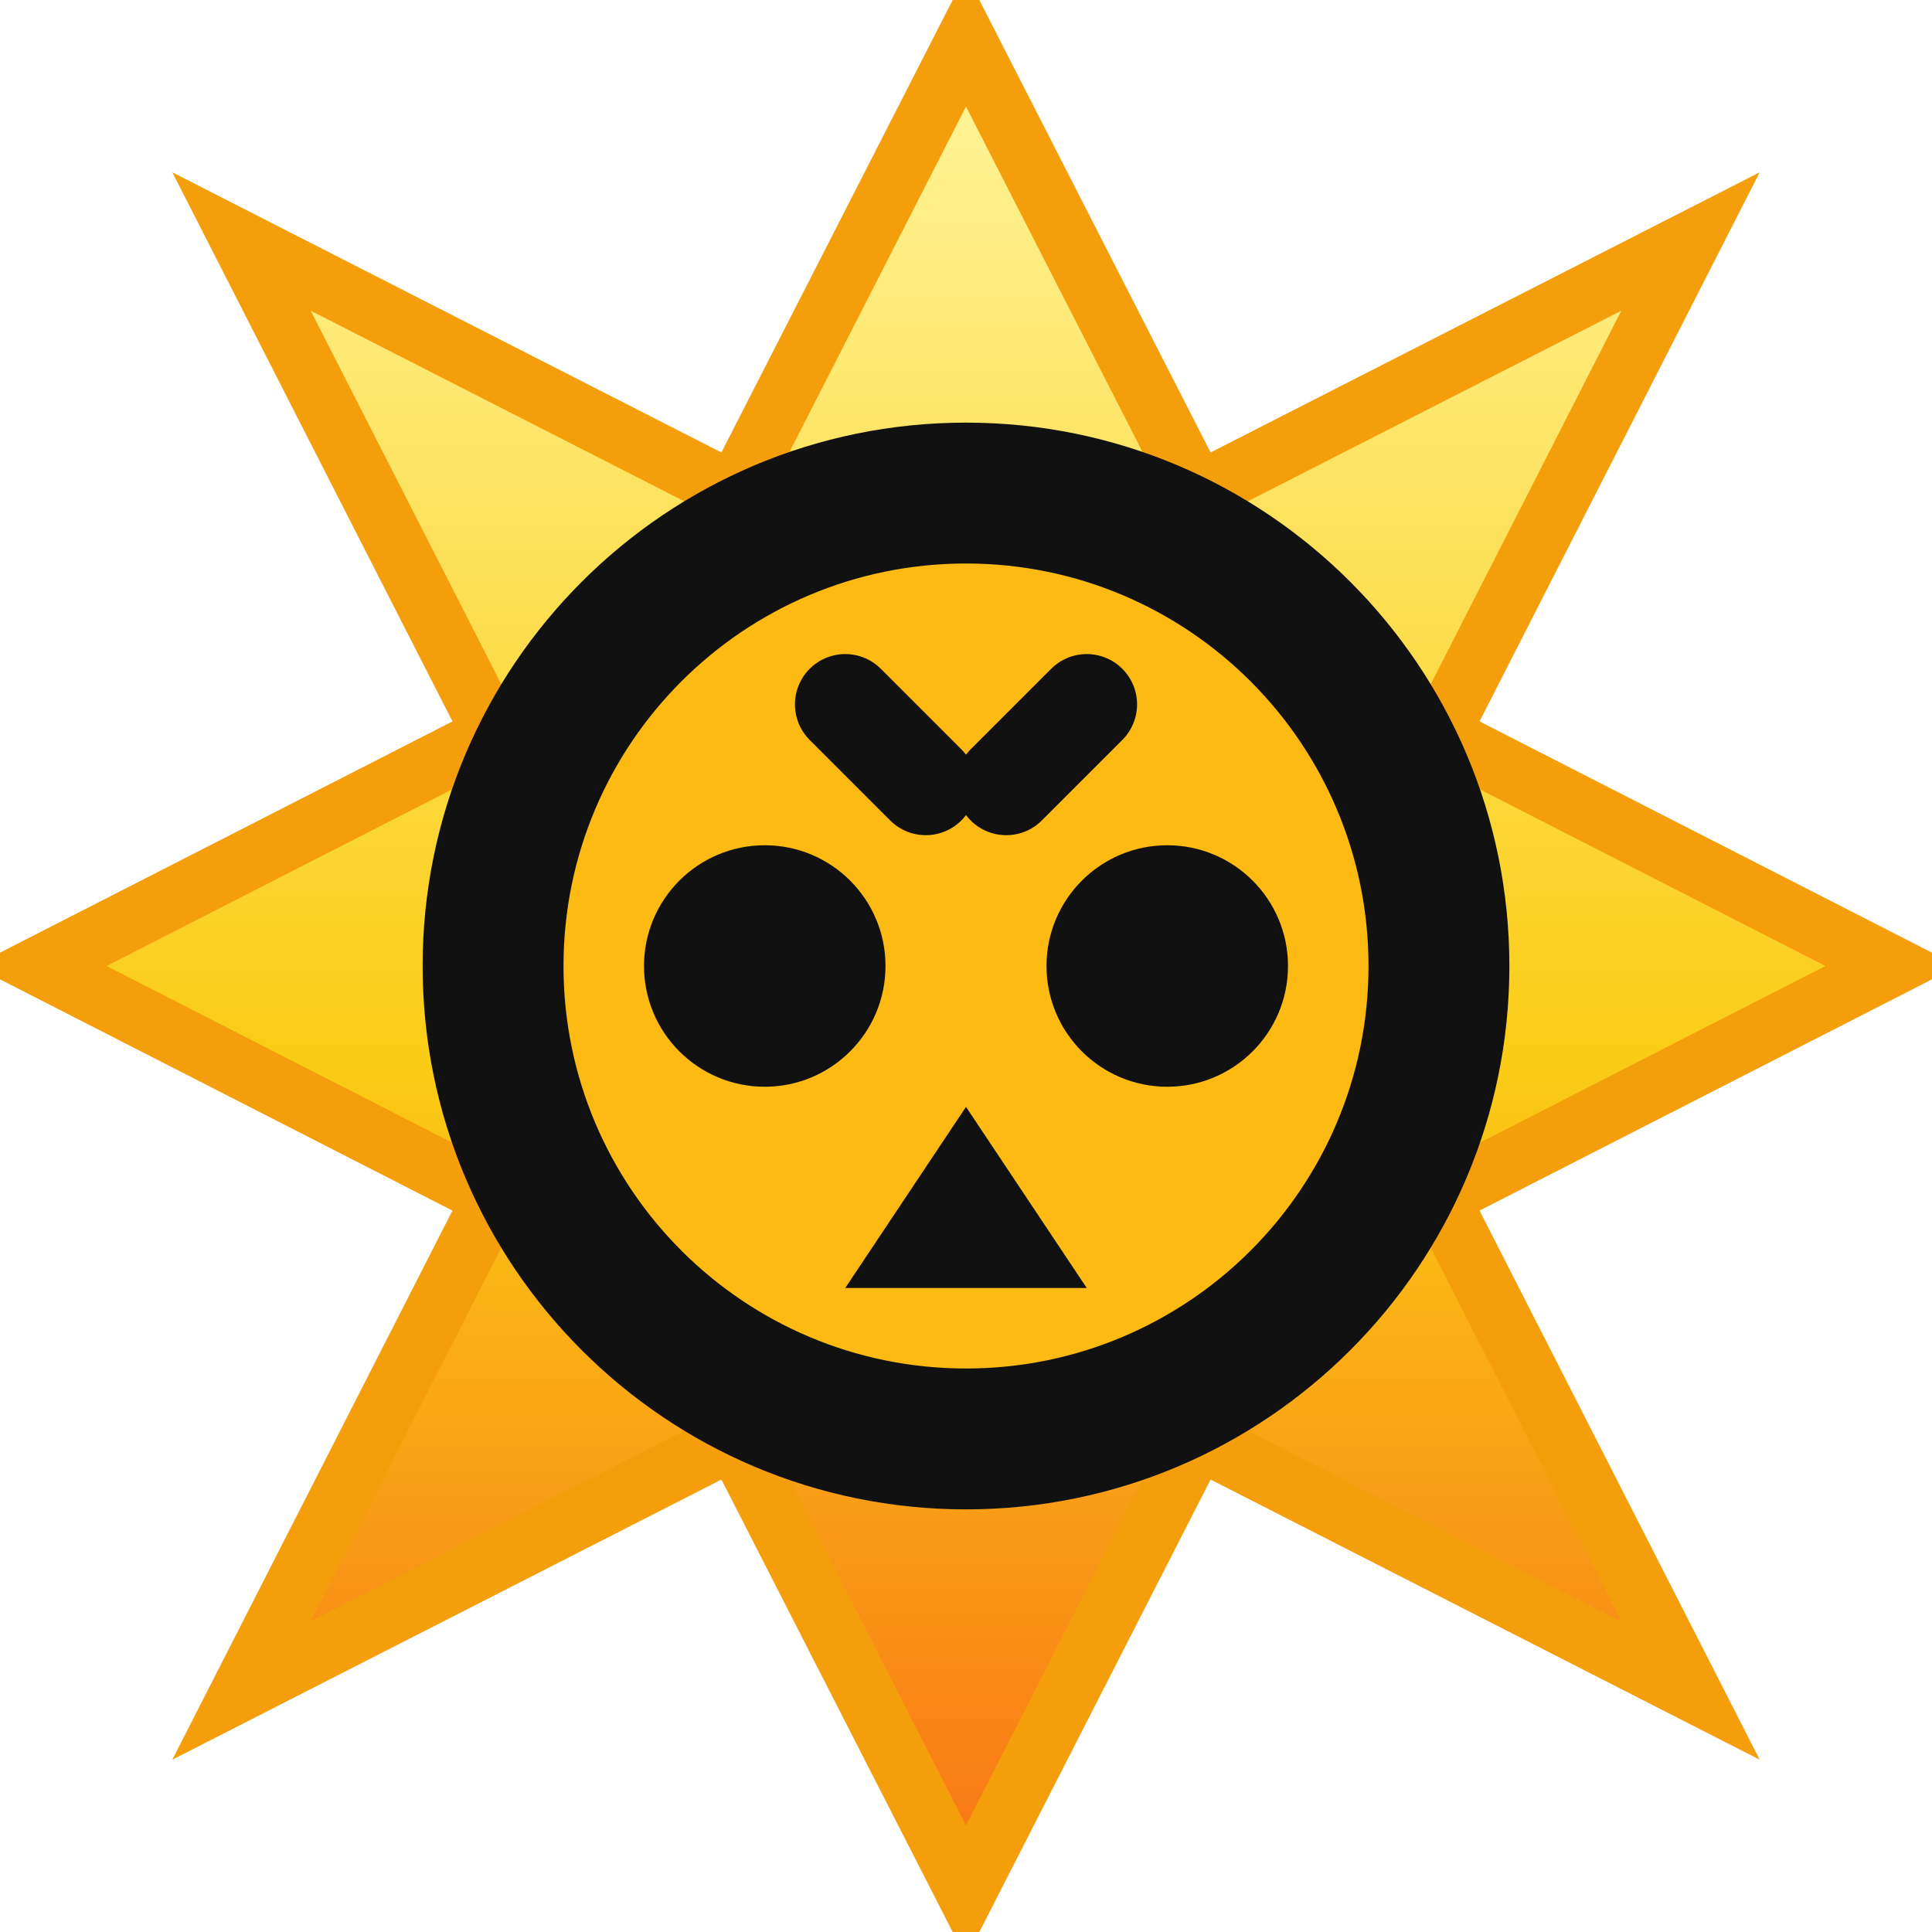
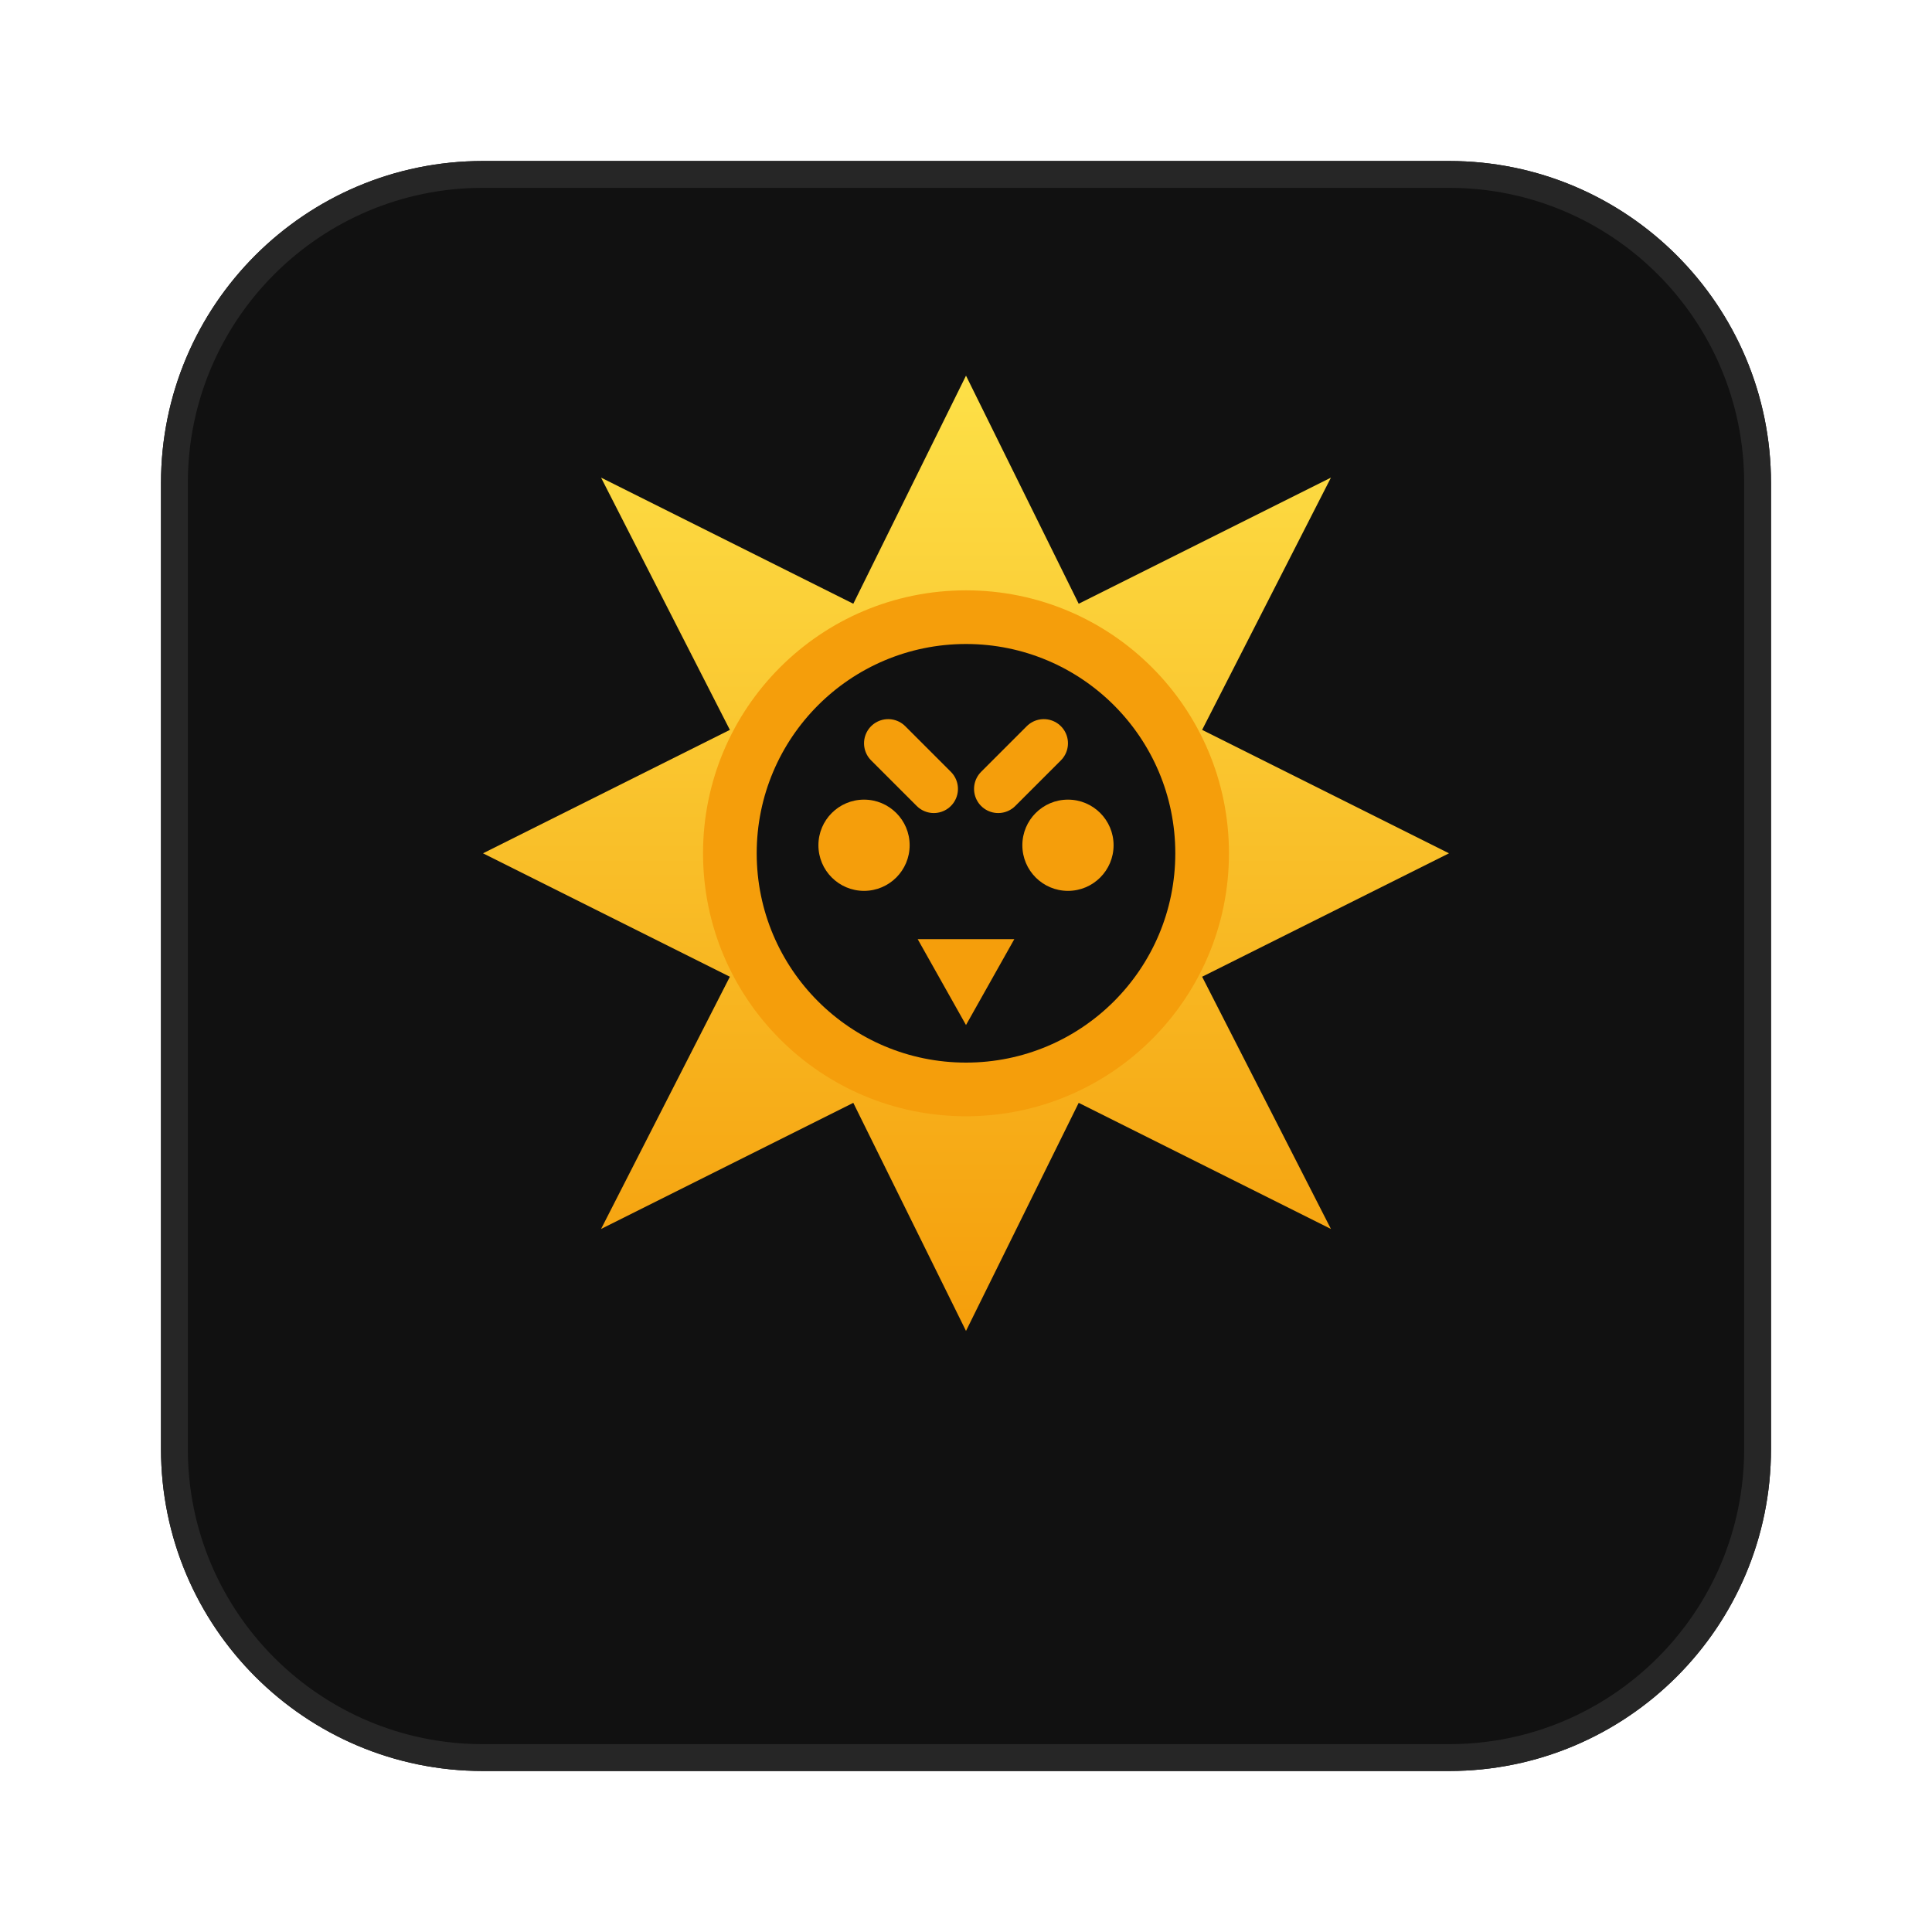
- <svg xmlns="http://www.w3.org/2000/svg" width="96" height="96" viewBox="0 0 96 96" fill="none">
-   <path d="M48 2L59.5 24.5L84 12L71.5 36.5L94 48L71.5 59.5L84 84L59.5 71.5L48 94L36.5 71.5L12 84L24.5 59.5L2 48L24.5 36.5L12 12L36.5 24.5L48 2Z" fill="url(#paint0_linear)" stroke="#F59E0B" stroke-width="3" />
-   <circle cx="48" cy="48" r="27" fill="#111111" />
-   <circle cx="48" cy="48" r="20" fill="#FDBA12" />
-   <circle cx="38" cy="48" r="6" fill="#111111" />
-   <circle cx="58" cy="48" r="6" fill="#111111" />
-   <path d="M42 35L46 39" stroke="#111111" stroke-width="5" stroke-linecap="round" />
-   <path d="M54 35L50 39" stroke="#111111" stroke-width="5" stroke-linecap="round" />
-   <path d="M48 55L54 64H42L48 55Z" fill="#111111" />
+ <svg xmlns="http://www.w3.org/2000/svg" width="72" height="72" viewBox="0 0 72 72" fill="none">
+   <rect x="6" y="6" width="60" height="60" rx="12" fill="#111111" />
+   <rect x="6.5" y="6.5" width="59" height="59" rx="11.5" stroke="#262626" />
+   <path d="M36 14L40.2 22.5L49.6 17.8L44.8 27.2L54 31.8L44.8 36.4L49.6 45.8L40.2 41.1L36 49.6L31.8 41.1L22.4 45.8L27.2 36.4L18 31.8L27.2 27.2L22.4 17.8L31.8 22.5L36 14Z" fill="url(#paint0_linear)" />
+   <circle cx="36" cy="31.8" r="9.8" fill="#F59E0B" />
+   <circle cx="36" cy="31.8" r="7.8" fill="#111111" />
+   <circle cx="32.2" cy="31.5" r="1.7" fill="#F59E0B" />
+   <circle cx="39.8" cy="31.5" r="1.7" fill="#F59E0B" />
+   <path d="M34.2 35L36 38.2L37.8 35H34.2Z" fill="#F59E0B" />
+   <path d="M33.1 27.7L34.8 29.4" stroke="#F59E0B" stroke-width="1.8" stroke-linecap="round" />
+   <path d="M38.9 27.7L37.2 29.4" stroke="#F59E0B" stroke-width="1.8" stroke-linecap="round" />
  <defs>
-     <linearGradient id="paint0_linear" x1="48" y1="2" x2="48" y2="94" gradientUnits="userSpaceOnUse">
-       <stop stop-color="#FFF59D" />
-       <stop offset="0.55" stop-color="#FACC15" />
-       <stop offset="1" stop-color="#F97316" />
+     <linearGradient id="paint0_linear" x1="36" y1="14" x2="36" y2="49.6" gradientUnits="userSpaceOnUse">
+       <stop stop-color="#FDE047" />
+       <stop offset="1" stop-color="#F59E0B" />
    </linearGradient>
  </defs>
</svg>
